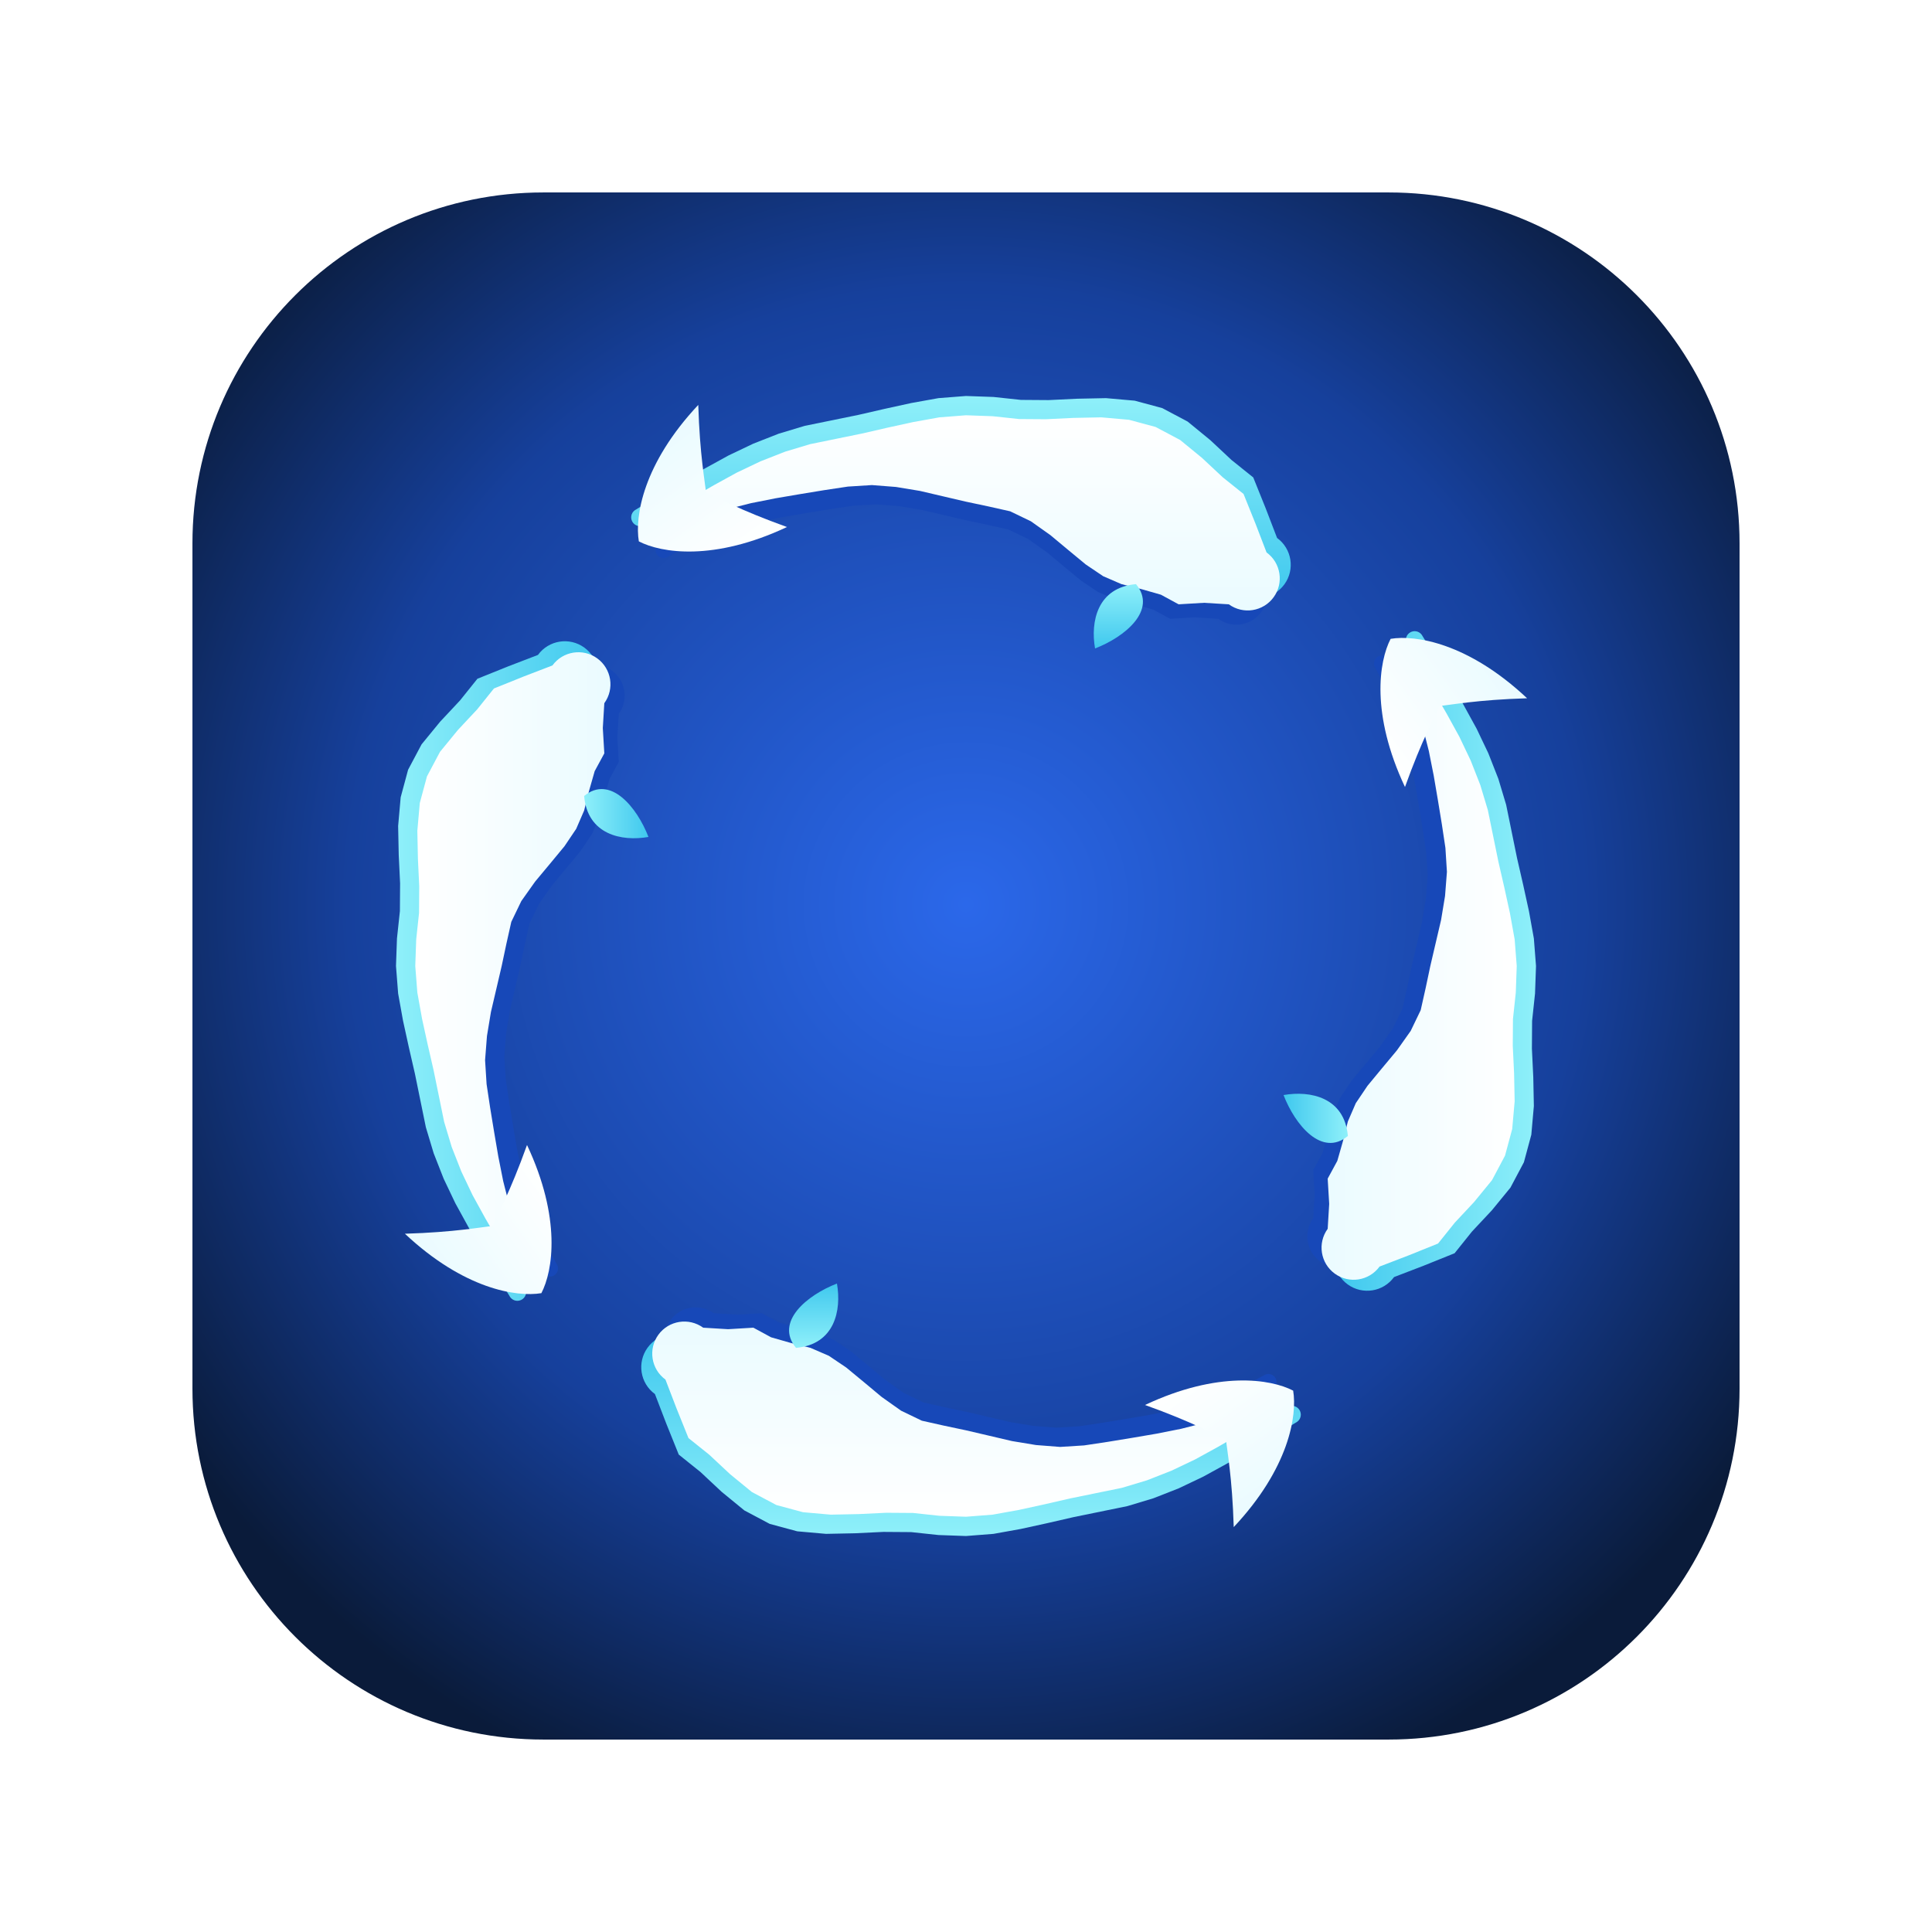
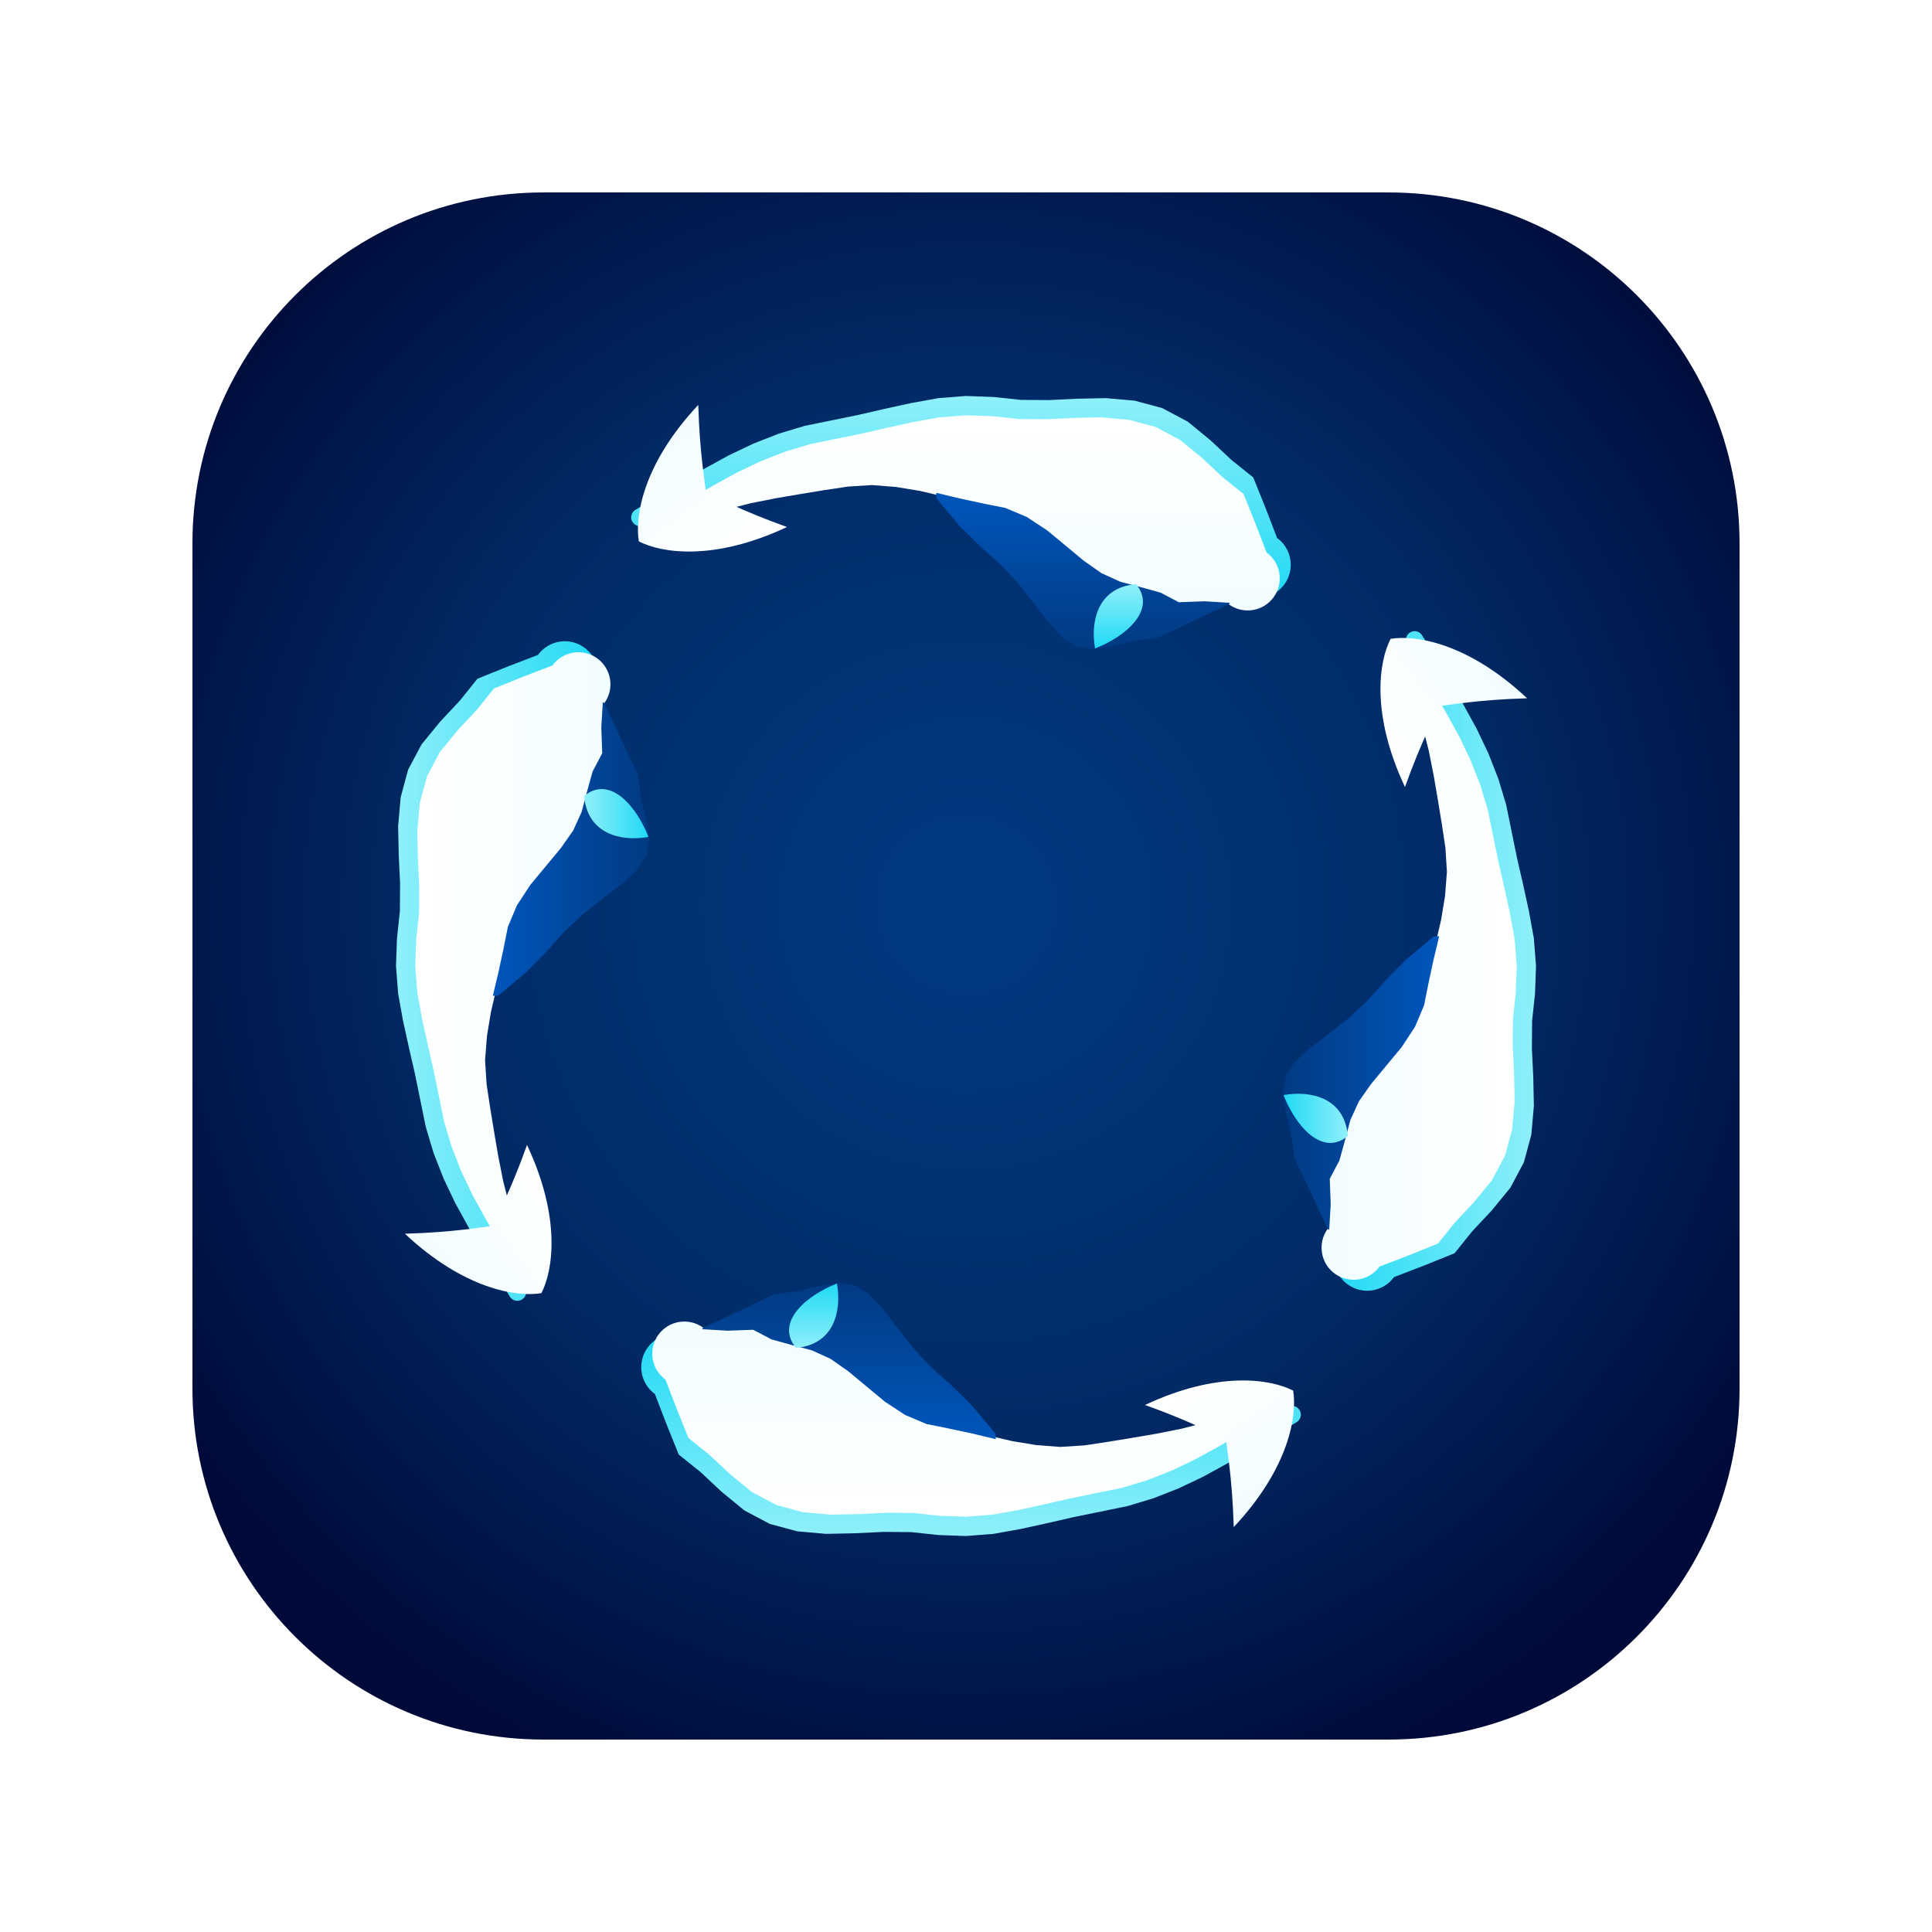
<svg xmlns="http://www.w3.org/2000/svg" width="1024" height="1024" viewBox="0 0 1024 1024">
  <defs>
    <radialGradient id="tileF" cx="0.5" cy="0.46" r="0.62">
-       <stop offset="0" stop-color="#2B68EA" />
-       <stop offset="0.65" stop-color="#16409C" />
-       <stop offset="1" stop-color="#0A1B3A" />
+       <stop offset="0" stop-color="#023A82" />
+       <stop offset="0.55" stop-color="#012B67" />
+       <stop offset="1" stop-color="#000A38" />
    </radialGradient>
    <linearGradient id="bodyW" x1="0" y1="0" x2="0" y2="1">
      <stop offset="0" stop-color="#FFFFFF" />
-       <stop offset="1" stop-color="#EAFBFF" />
+       <stop offset="1" stop-color="#F2FDFF" />
    </linearGradient>
    <linearGradient id="rimC" x1="0" y1="0" x2="0" y2="1">
      <stop offset="0" stop-color="#8FF0FA" />
-       <stop offset="1" stop-color="#3FC8EE" />
+       <stop offset="1" stop-color="#21D9F5" />
+     </linearGradient>
+     <linearGradient id="shadowB" x1="0" y1="0" x2="0" y2="1">
+       <stop offset="0" stop-color="#0056BC" />
+       <stop offset="1" stop-color="#013A82" />
    </linearGradient>
    <path id="dp-body" d="M -169.6 -233.4 L -157.7 -240.6 L -145.8 -247.8 L -133.7 -254.8 L -121.5 -261.5 L -108.9 -267.5 L -95.9 -272.6 L -82.6 -276.6 L -68.9 -279.4 L -55.2 -282.2 L -41.7 -285.3 L -28.0 -288.3 L -14.1 -290.8 L 0.0 -291.9 L 14.1 -291.4 L 28.1 -289.9 L 42.3 -289.8 L 56.9 -290.5 L 71.7 -290.8 L 86.4 -289.5 L 100.5 -285.7 L 113.5 -278.8 L 125.1 -269.3 L 136.0 -259.1 L 147.1 -250.2 L 153.5 -234.3 L 159.3 -219.2 A 17.0 17.0 0 0 1 139.3 -191.7 L 126.1 -192.5 L 112.7 -191.7 L 103.3 -196.8 L 92.8 -199.8 L 82.4 -202.4 L 72.7 -206.6 L 63.5 -212.8 L 54.3 -220.4 L 44.7 -228.4 L 34.4 -235.7 L 23.4 -241.0 L 11.8 -243.6 L 0.0 -246.1 L -12.0 -248.9 L -24.4 -251.8 L -37.1 -253.9 L -49.9 -254.9 L -62.6 -254.1 L -75.2 -252.2 L -88.0 -250.1 L -100.9 -247.9 L -114.0 -245.3 L -127.0 -242.0 L -139.9 -237.8 L -152.4 -232.5 L -164.3 -226.1 A 4.5 4.5 0 0 1 -169.6 -233.4 Z" />
+     <path id="dp-shadow" d="M -15.8 -250.8 L -3.3 -247.8 L 8.8 -245.2 L 20.8 -242.8 L 32.2 -238.0 L 43.0 -230.9 L 52.9 -222.7 L 62.4 -214.8 L 71.8 -208.2 L 81.7 -203.7 L 92.3 -200.9 L 103.1 -197.9 L 112.8 -192.8 L 126.3 -193.3 L 139.9 -192.5 L 139.3 -191.7 L 119.1 -182.3 L 101.8 -174.0 L 89.8 -172.4 L 78.0 -169.6 L 67.4 -167.9 L 58.4 -169.4 L 50.7 -174.5 L 43.4 -182.5 L 35.8 -192.5 L 27.5 -203.0 L 18.2 -212.9 L 8.0 -222.0 L -3.1 -232.9 L -15.6 -247.8 Z" />
    <path id="dp-fluke" d="M 8 0 C 2 12 -18 32 -60 40 C -45 18 -39 5 -36 0 C -39 -5 -45 -18 -60 -40 C -18 -32 2 -12 8 0 Z" />
    <path id="dp-fin" d="M 90.1 -202.4 C 101.5 -188.6 84.2 -174.4 68.4 -168.3 C 65.9 -182.5 69.6 -200.6 90.1 -202.4 Z" />
    <g id="dolphin">
      <use href="#dp-body" transform="scale(1.035)" fill="url(#rimC)" />
-       <use href="#dp-body" transform="scale(0.96)" fill="#1748B8" />
      <use href="#dp-body" fill="url(#bodyW)" />
+       <use href="#dp-shadow" fill="url(#shadowB)" />
      <use href="#dp-fluke" transform="matrix(-0.809 0.5878 -0.5878 -0.809 -166.931 -229.7608)" fill="url(#bodyW)" />
      <use href="#dp-fin" fill="url(#rimC)" />
    </g>
  </defs>
  <rect x="102" y="102" width="820" height="820" rx="186" fill="url(#tileF)" />
  <g transform="translate(512,512)">
    <use href="#dolphin" />
    <use href="#dolphin" transform="rotate(90)" />
    <use href="#dolphin" transform="rotate(180)" />
    <use href="#dolphin" transform="rotate(270)" />
  </g>
</svg>
